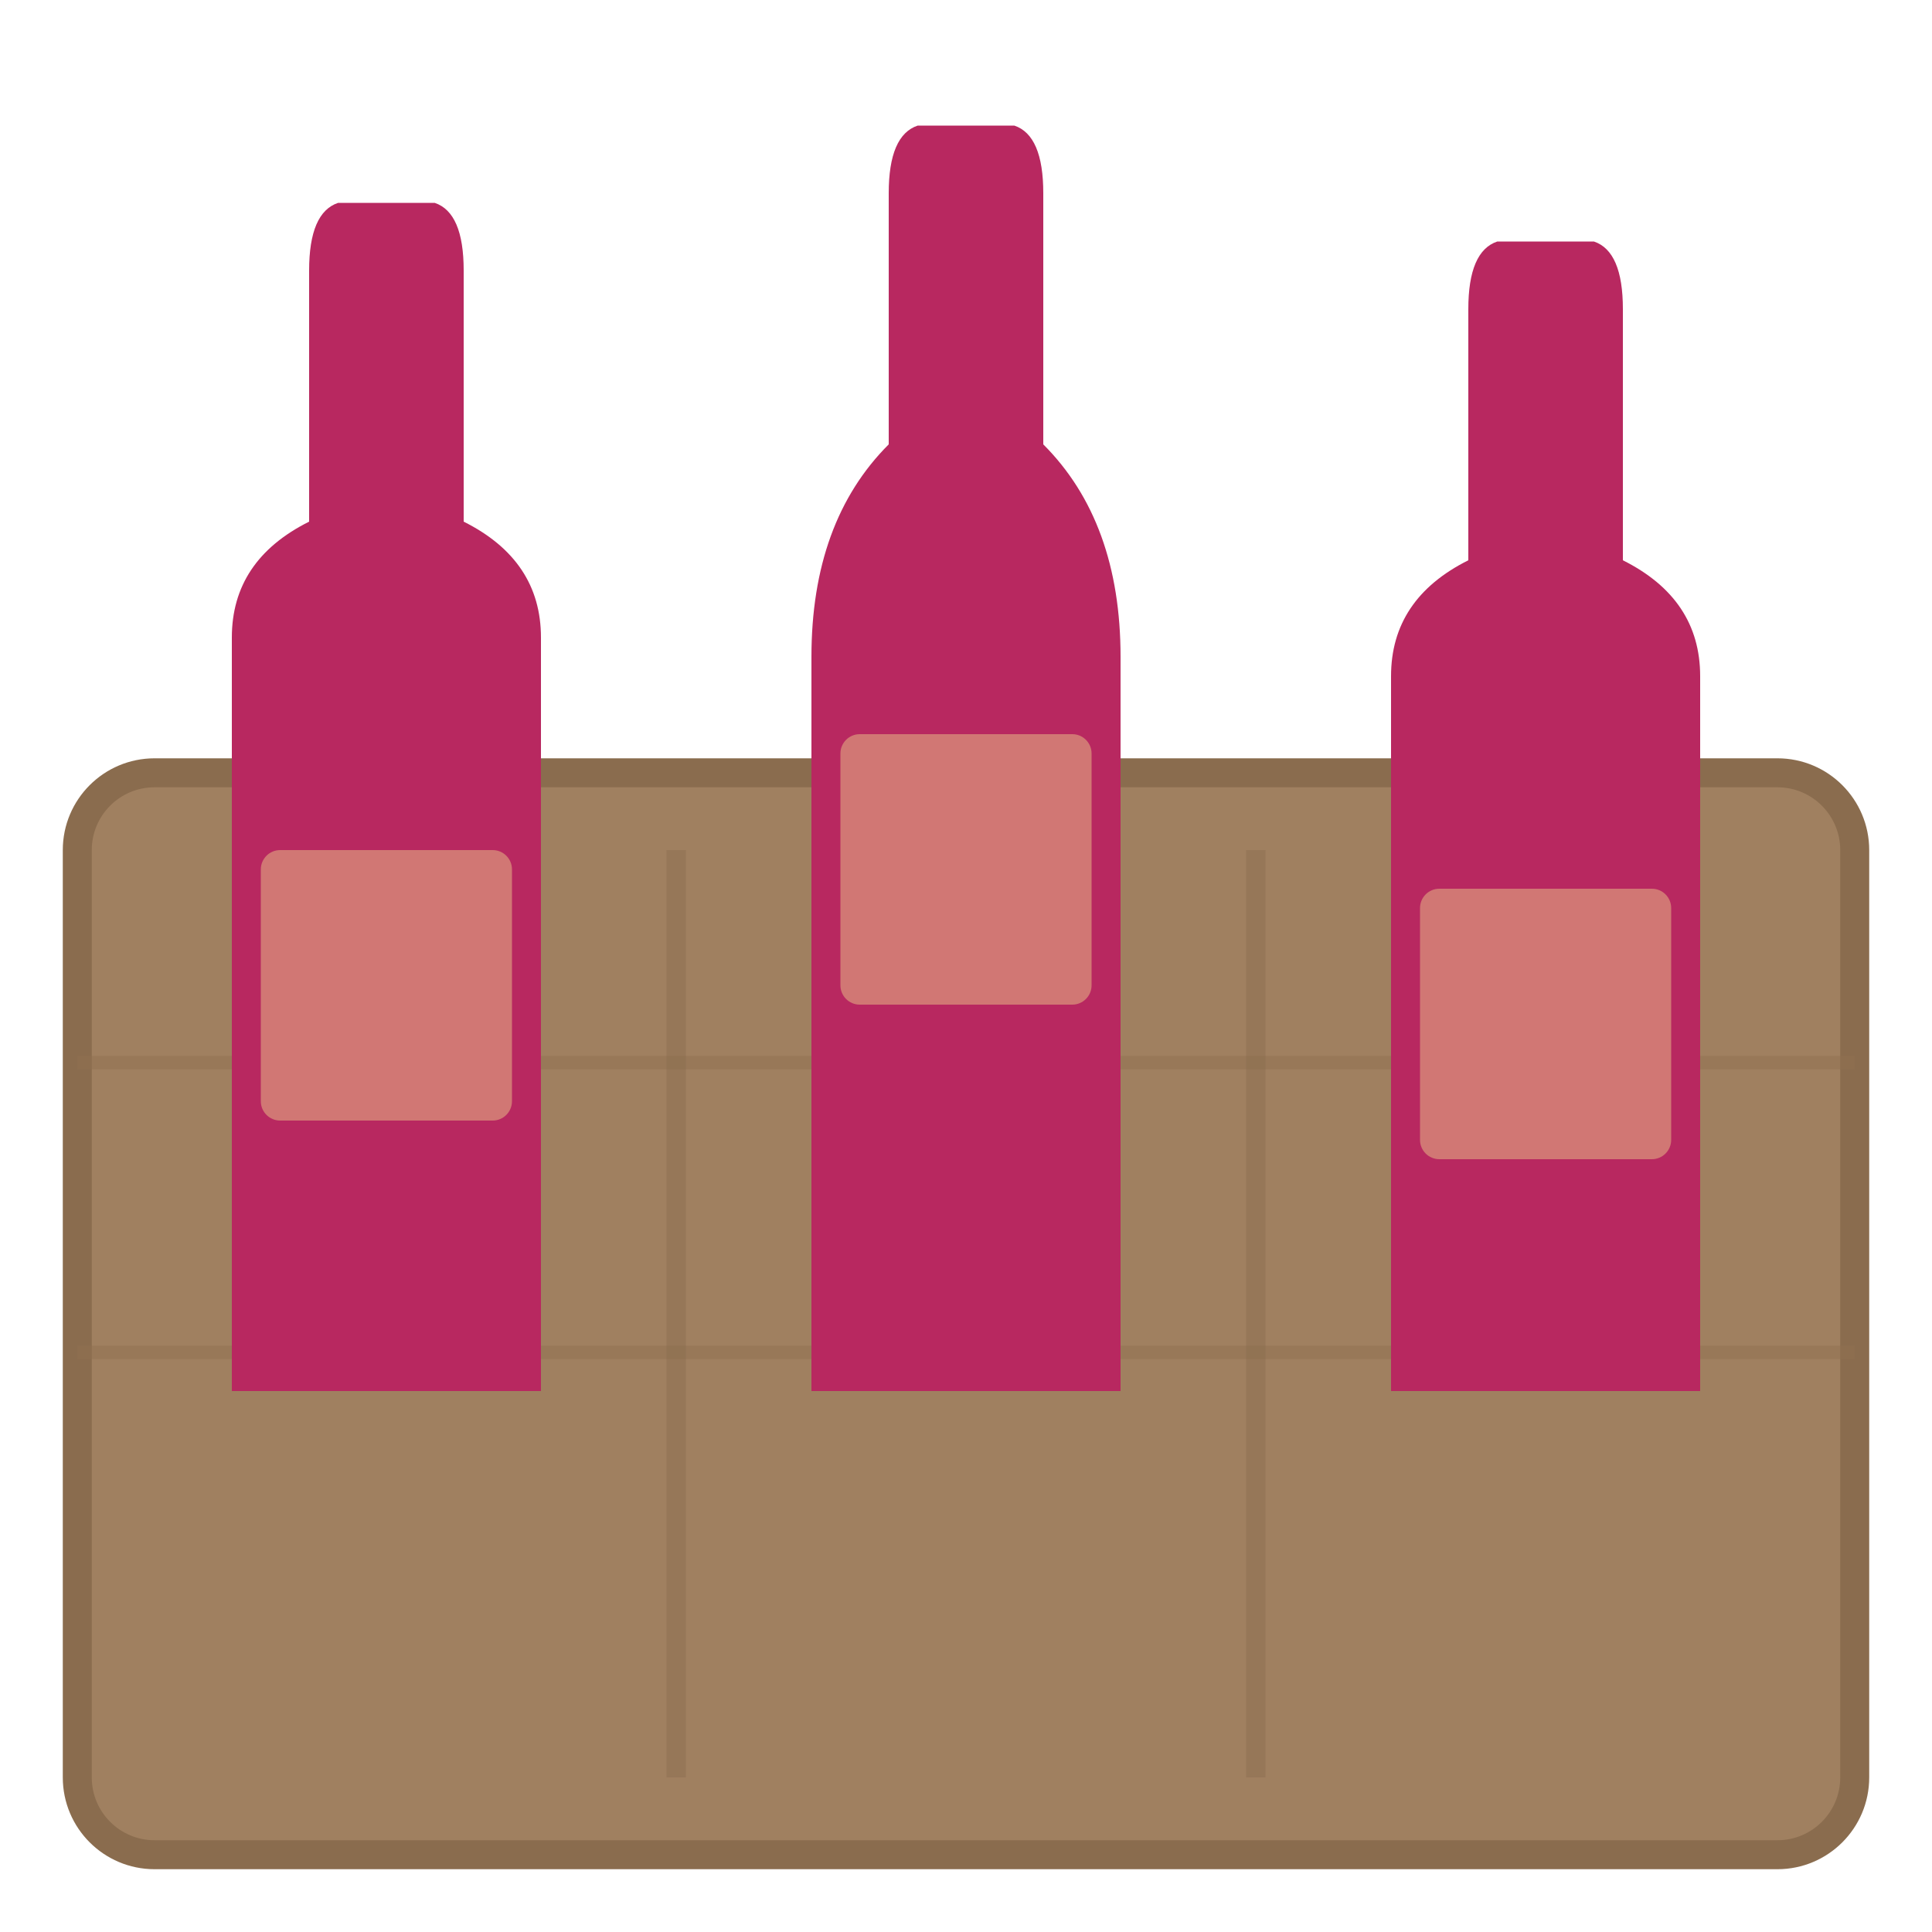
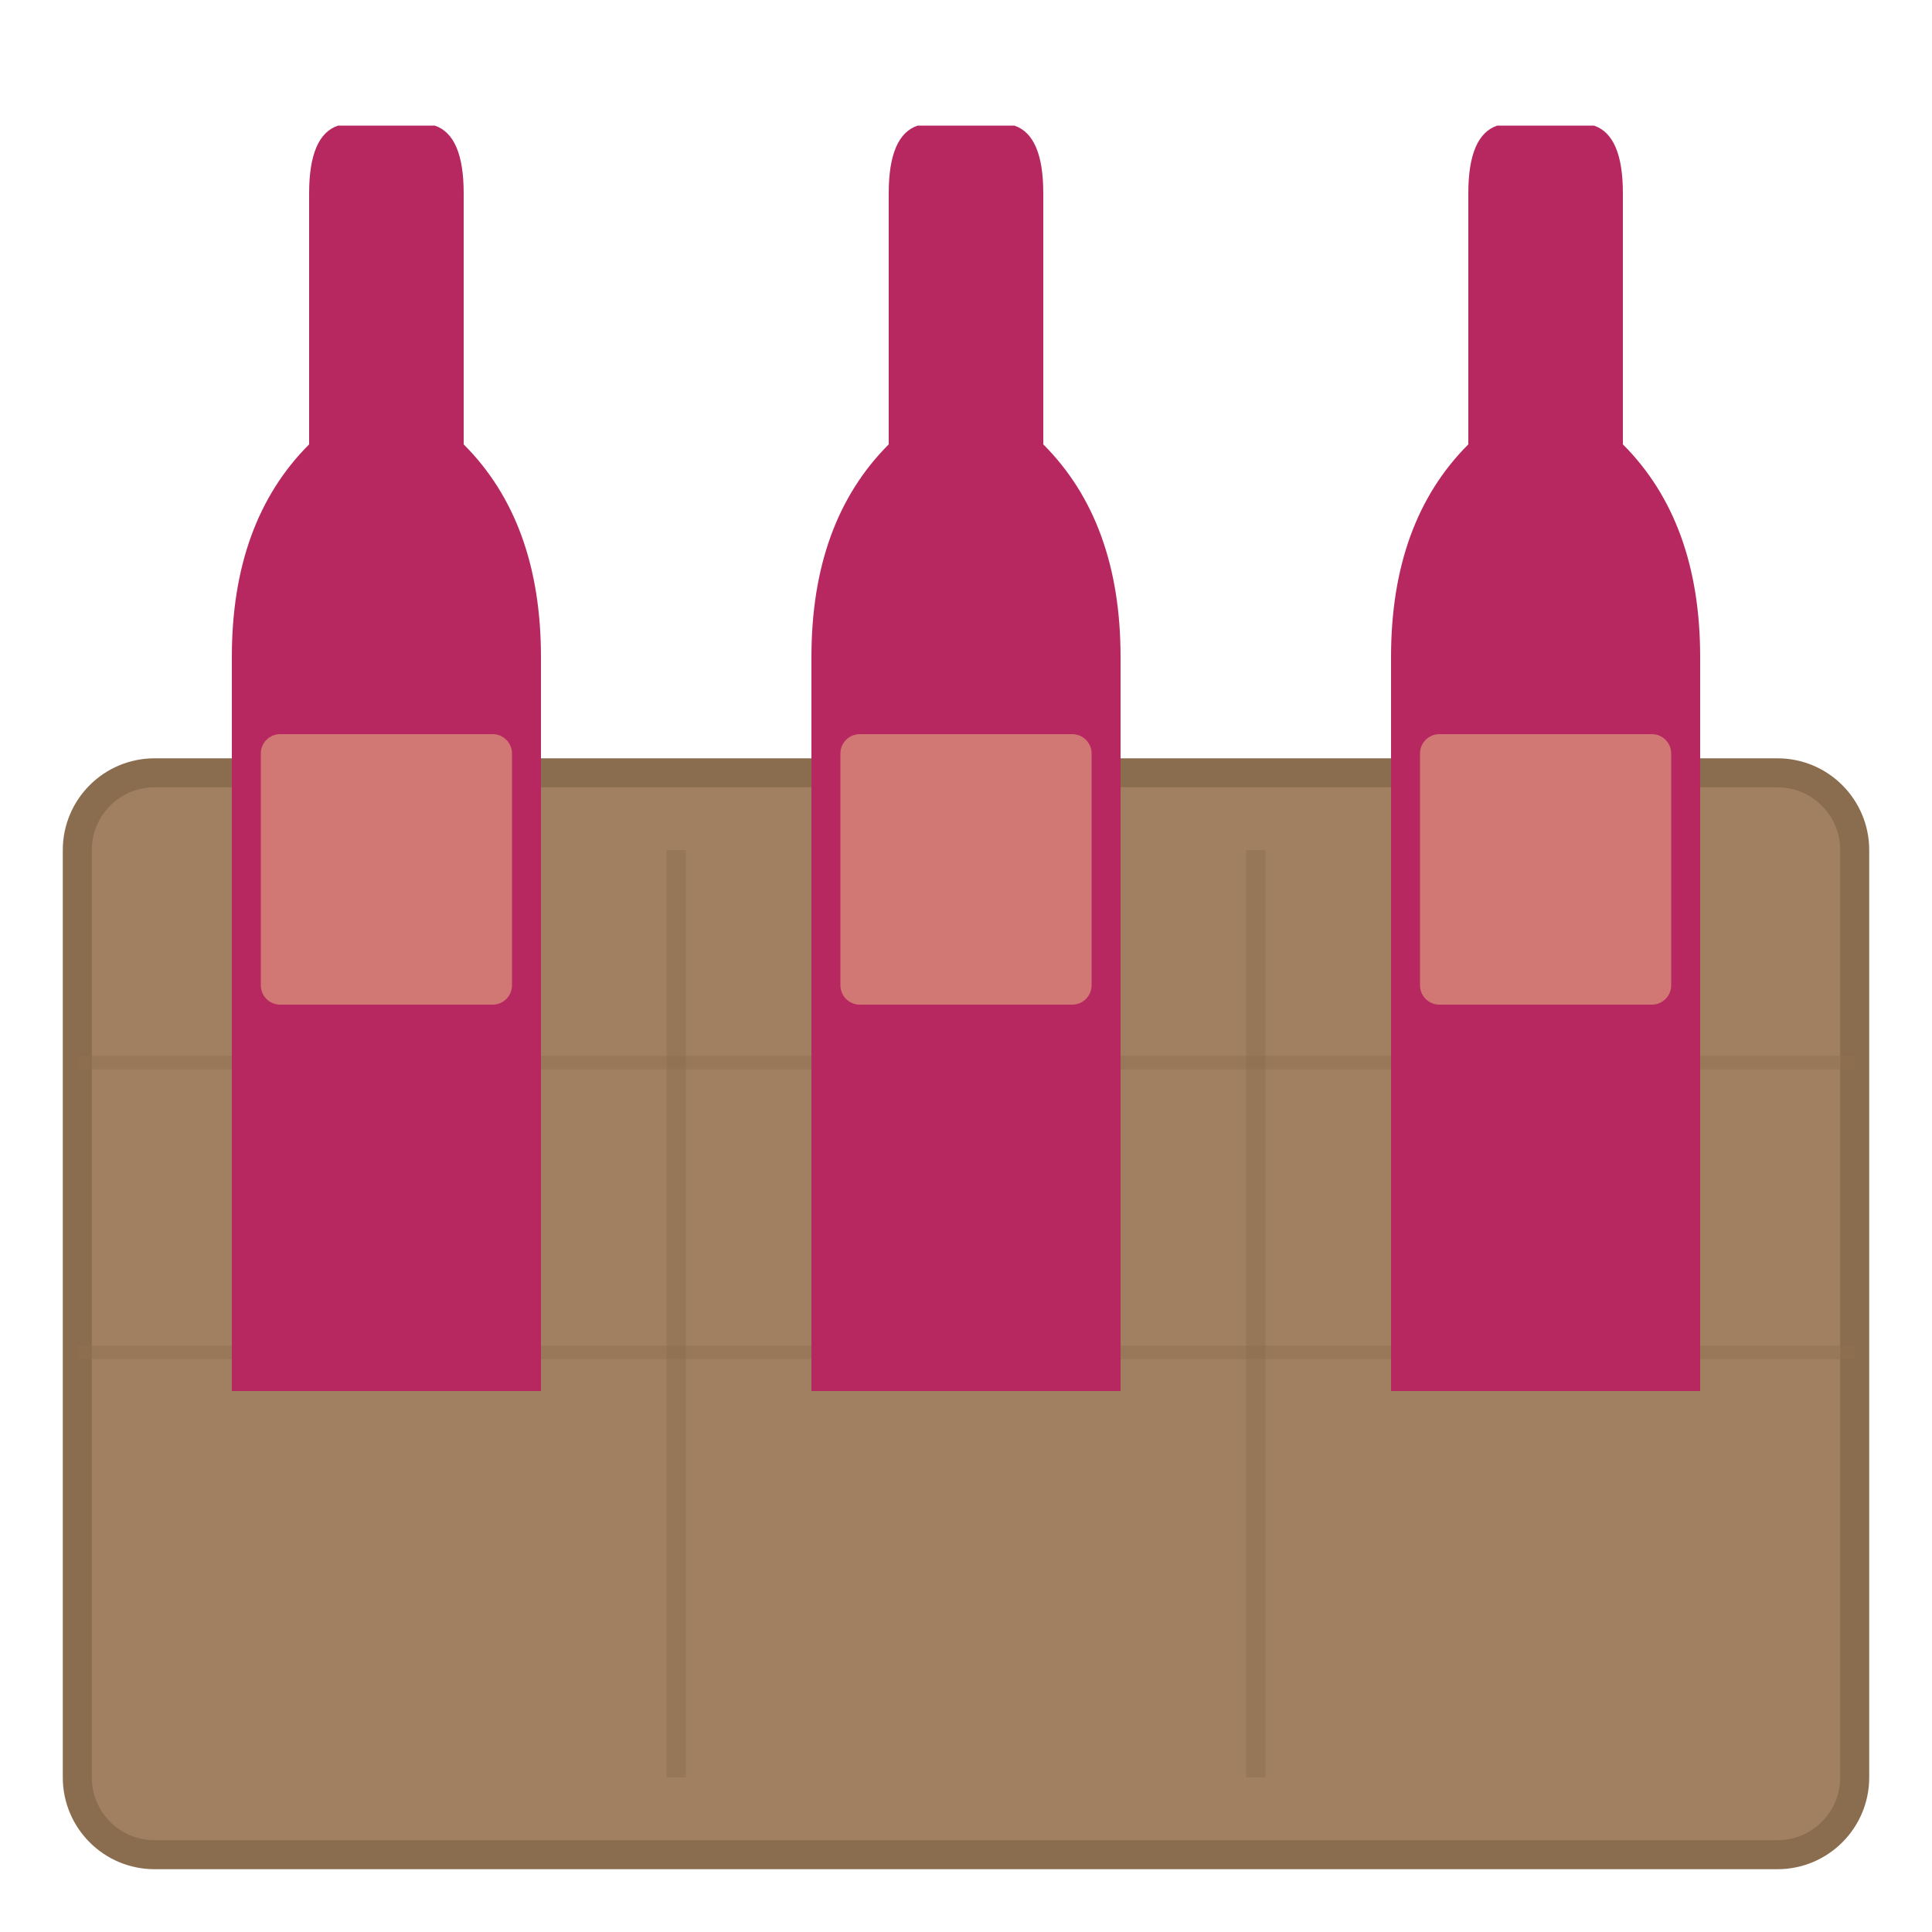
<svg xmlns="http://www.w3.org/2000/svg" viewBox="0 0 100 100" fill="none">
  <rect x="4" y="40" width="92" height="56" rx="4" fill="#A08060" stroke="#8A6C4E" stroke-width="1.5" />
  <line x1="4" y1="55" x2="96" y2="55" stroke="#907050" stroke-width="0.7" opacity="0.5" />
  <line x1="4" y1="70" x2="96" y2="70" stroke="#907050" stroke-width="0.7" opacity="0.5" />
  <line x1="35" y1="44" x2="35" y2="92" stroke="#8A6C4E" stroke-width="1" opacity="0.45" />
  <line x1="65" y1="44" x2="65" y2="92" stroke="#8A6C4E" stroke-width="1" opacity="0.45" />
-   <path d="M12 72 L12 38 L12 33 Q12 29 16 27 L16 14 Q16 11 17.5 10.5 L22.5 10.5 Q24 11 24 14 L24 27 Q28 29 28 33 L28 38 L28 72 Z" fill="#B82860" />
-   <rect x="13.5" y="44" width="13" height="14" rx="1" fill="#F0D78C" opacity="0.45" />
+   <path d="M12 72 L12 34 Q12 27 16 23 L16 10 Q16 7 17.5 6.5 L22.5 6.5 Q24 7 24 10 L24 23 Q28 27 28 34 L28 72 Z" fill="#B82860" />
+   <rect x="13.5" y="38" width="13" height="14" rx="1" fill="#F0D78C" opacity="0.45" />
  <path d="M42 72 L42 34 Q42 27 46 23 L46 10 Q46 7 47.5 6.5 L52.5 6.5 Q54 7 54 10 L54 23 Q58 27 58 34 L58 72 Z" fill="#B82860" />
  <rect x="43.5" y="38" width="13" height="14" rx="1" fill="#F0D78C" opacity="0.45" />
-   <path d="M72 72 L72 40 L72 35 Q72 31 76 29 L76 16 Q76 13 77.5 12.5 L82.5 12.5 Q84 13 84 16 L84 29 Q88 31 88 35 L88 40 L88 72 Z" fill="#B82860" />
-   <rect x="73.5" y="46" width="13" height="14" rx="1" fill="#F0D78C" opacity="0.45" />
+   <path d="M72 72 L72 34 Q72 27 76 23 L76 10 Q76 7 77.5 6.5 L82.5 6.5 Q84 7 84 10 L84 23 Q88 27 88 34 L88 72 Z" fill="#B82860" />
+   <rect x="73.5" y="38" width="13" height="14" rx="1" fill="#F0D78C" opacity="0.45" />
</svg>
